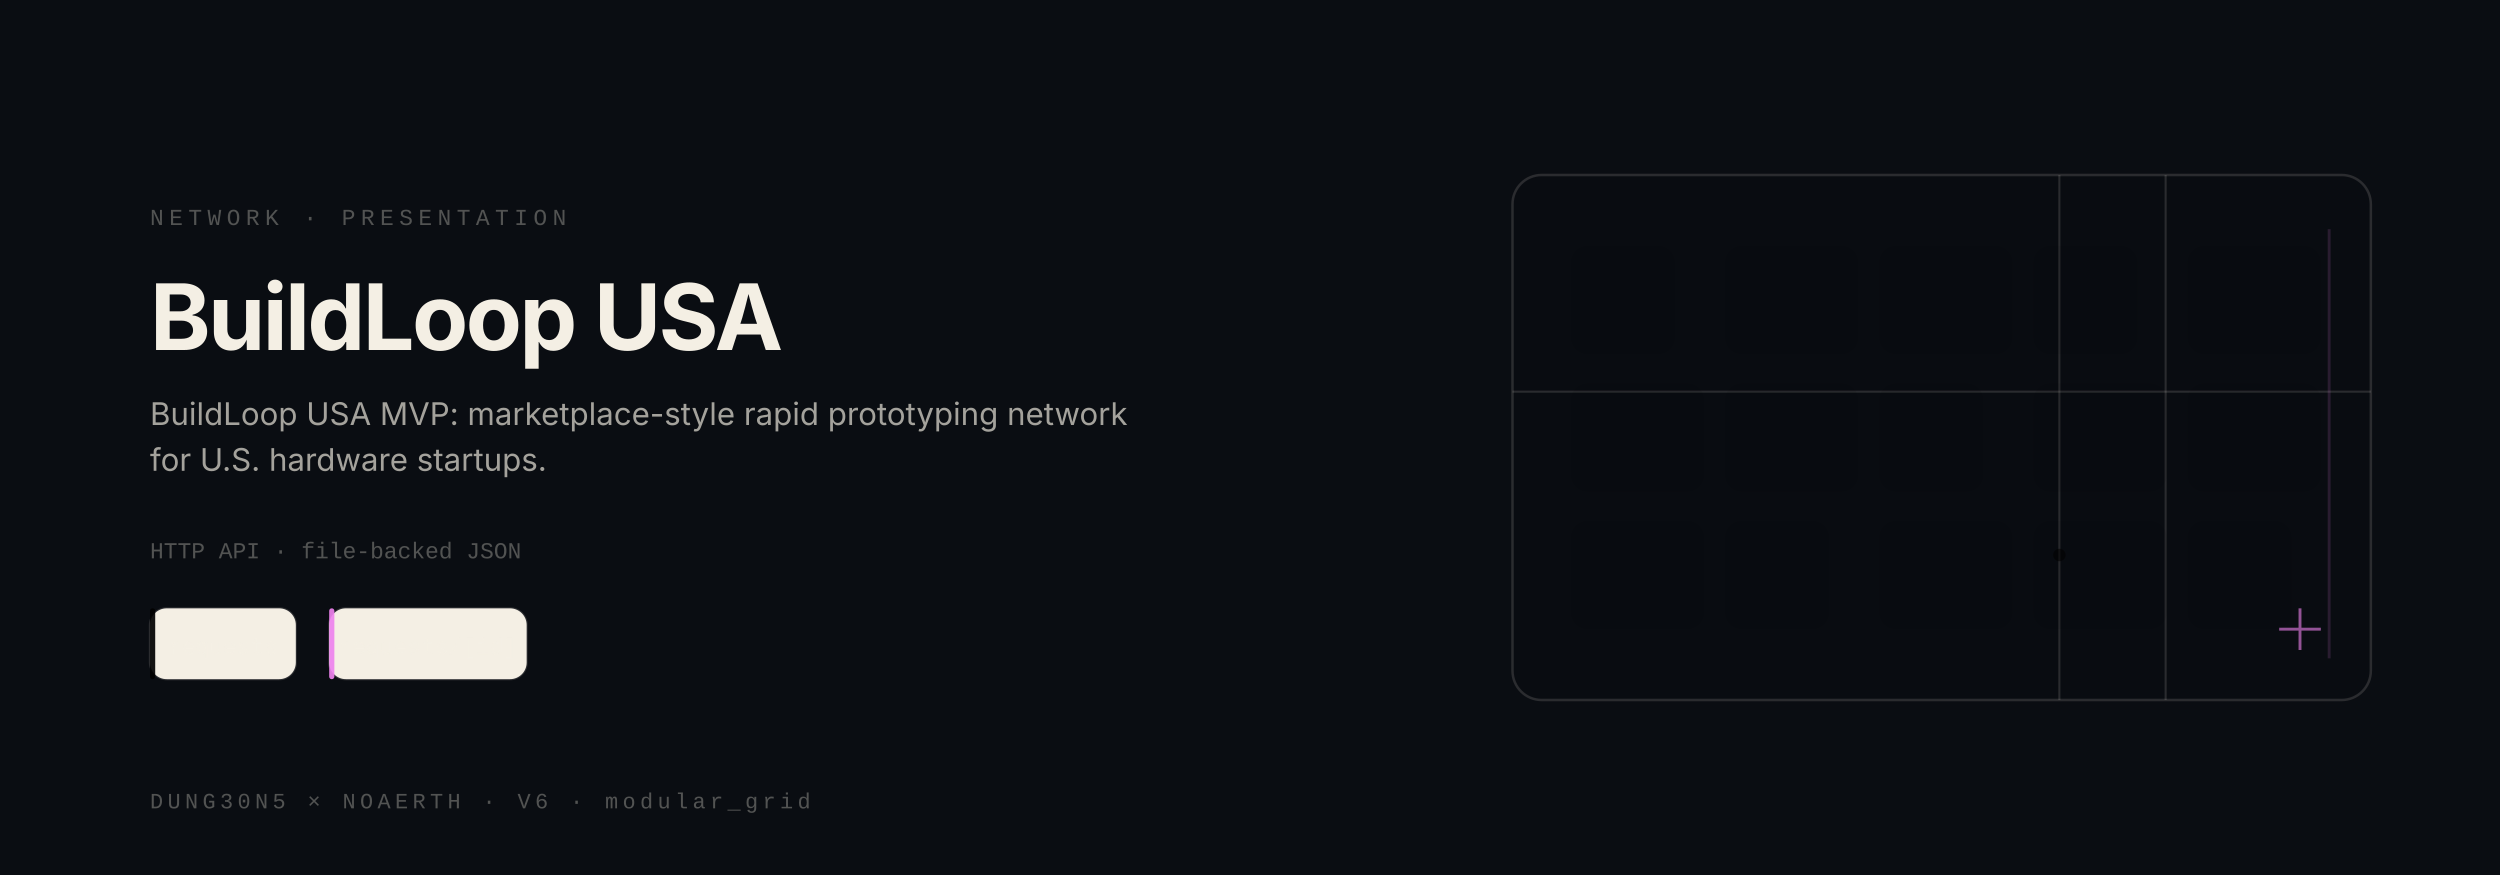
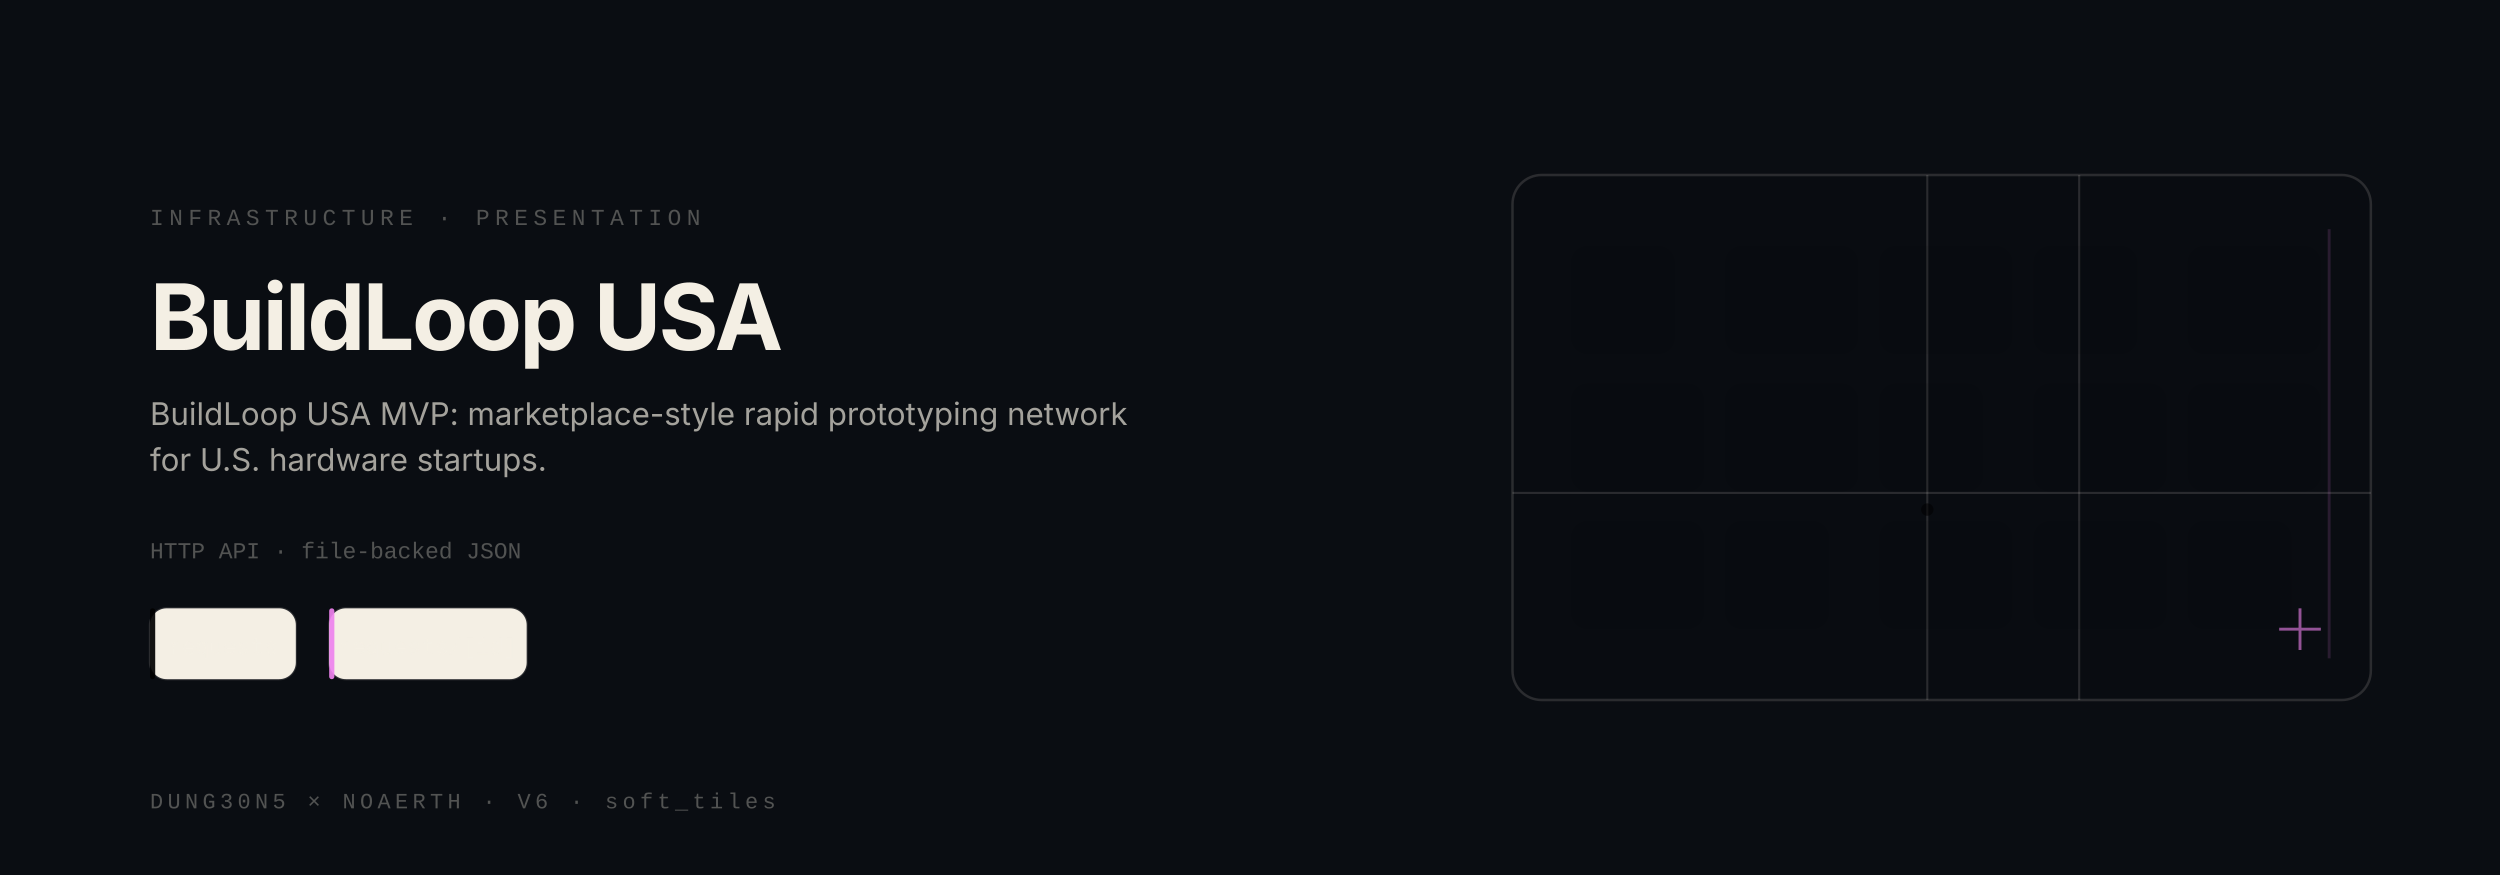
<svg xmlns="http://www.w3.org/2000/svg" viewBox="0 0 1200 420" width="1200" height="420" role="img" aria-label="BuildLoop USA: a composed grid assembles and a sweep resolves it">
  <rect width="1200" height="420" fill="#0a0d12" />
-   <text x="72" y="108" font-family="ui-monospace, SFMono-Regular, Menlo, Monaco, Consolas, 'Liberation Mono', monospace" font-size="11" letter-spacing="2.6" fill="#f4efe44f">NETWORK · PRESENTATION</text>
+   <text x="72" y="108" font-family="ui-monospace, SFMono-Regular, Menlo, Monaco, Consolas, 'Liberation Mono', monospace" font-size="11" letter-spacing="2.6" fill="#f4efe44f">INFRASTRUCTURE · PRESENTATION</text>
  <text x="72" y="168" font-family="-apple-system, BlinkMacSystemFont, 'Segoe UI', Inter, Helvetica, Arial, sans-serif" font-size="44" font-weight="660" letter-spacing="-1.2" fill="#f4efe4">BuildLoop USA</text>
  <text x="72" y="204" font-family="-apple-system, BlinkMacSystemFont, 'Segoe UI', Inter, Helvetica, Arial, sans-serif" font-size="15" fill="#f4efe4a8">BuildLoop USA MVP: marketplace-style rapid prototyping network</text>
  <text x="72" y="226" font-family="-apple-system, BlinkMacSystemFont, 'Segoe UI', Inter, Helvetica, Arial, sans-serif" font-size="15" fill="#f4efe4a8">for U.S. hardware startups.</text>
  <text x="72" y="268" font-family="ui-monospace, SFMono-Regular, Menlo, Monaco, Consolas, 'Liberation Mono', monospace" font-size="11" fill="#f4efe44f">HTTP API · file-backed JSON</text>
  <rect x="72.0" y="292.0" width="70.0" height="34.0" rx="8" fill="#f4efe4" stroke="#f4efe424" stroke-width="1.1" />
  <rect x="72.0" y="292.0" width="2.5" height="34.0" rx="1.2" fill="mint" opacity="0.92" />
  <text x="107.0" y="314" font-family="ui-monospace, SFMono-Regular, Menlo, Monaco, Consolas, 'Liberation Mono', monospace" font-size="11" fill="#f4efe4" fill-opacity="0.82" text-anchor="middle">requests</text>
  <rect x="158.0" y="292.0" width="94.8" height="34.0" rx="8" fill="#f4efe4" stroke="#f4efe424" stroke-width="1.1" />
  <rect x="158.0" y="292.0" width="2.5" height="34.0" rx="1.2" fill="violet" opacity="0.92" />
  <text x="205.4" y="314" font-family="ui-monospace, SFMono-Regular, Menlo, Monaco, Consolas, 'Liberation Mono', monospace" font-size="11" fill="#f4efe4" fill-opacity="0.82" text-anchor="middle">requests/[id]</text>
  <rect x="726.0" y="84.0" width="412.0" height="252.0" rx="14" fill="mint" fill-opacity="0.06" />
  <rect x="729.0" y="87.0" width="406.0" height="246.0" rx="12" fill="none" stroke="mint" stroke-width="1" stroke-opacity="0.18" />
  <rect x="726.0" y="84.0" width="412.0" height="252.0" rx="14" fill="none" stroke="#f4efe424" stroke-width="1.2" />
-   <line x1="988.5" y1="84.0" x2="988.5" y2="336.0" stroke="#f4efe424" stroke-width="1" />
-   <line x1="1039.5" y1="84.0" x2="1039.5" y2="336.0" stroke="#f4efe424" stroke-width="1" />
-   <line x1="726.0" y1="188.0" x2="1138.0" y2="188.0" stroke="#f4efe424" stroke-width="1" />
-   <circle cx="988.5" cy="266.4" r="3" fill="mint" opacity="0.55" />
+   <line x1="925.1" y1="84.0" x2="925.1" y2="336.0" stroke="#f4efe424" stroke-width="1" />
+   <line x1="998.0" y1="84.0" x2="998.0" y2="336.0" stroke="#f4efe424" stroke-width="1" />
+   <line x1="726.0" y1="236.6" x2="1138.0" y2="236.6" stroke="#f4efe424" stroke-width="1" />
+   <circle cx="925.1" cy="244.6" r="3" fill="mint" opacity="0.55" />
  <rect x="734.0" y="92.0" width="396.0" height="236.0" rx="12" fill="none" stroke="mint" stroke-width="1" stroke-opacity="0.22" />
  <path d="M1094.0 302.0 h20 M1104.0 292.0 v20" stroke="violet" stroke-width="1.4" opacity="0.6" />
  <rect x="754" y="118" width="50" height="52" rx="8" fill="mint" fill-opacity="0.08" stroke="mint" stroke-width="1" stroke-opacity="0.4" opacity="0.85" />
  <rect x="828" y="118" width="64" height="52" rx="8" fill="mint" fill-opacity="0.08" stroke="mint" stroke-width="1" stroke-opacity="0.4" opacity="0.85" />
  <rect x="902" y="118" width="64" height="52" rx="8" fill="mint" fill-opacity="0.08" stroke="mint" stroke-width="1" stroke-opacity="0.4" opacity="0.85" />
  <rect x="976" y="118" width="50" height="52" rx="8" fill="mint" fill-opacity="0.08" stroke="mint" stroke-width="1" stroke-opacity="0.4" opacity="0.85" />
  <rect x="1050" y="118" width="64" height="52" rx="8" fill="mint" fill-opacity="0.08" stroke="mint" stroke-width="1" stroke-opacity="0.4" opacity="0.85" />
  <rect x="754" y="184" width="64" height="52" rx="8" fill="mint" fill-opacity="0.08" stroke="mint" stroke-width="1" stroke-opacity="0.4" opacity="0.85" />
  <rect x="828" y="184" width="64" height="52" rx="8" fill="mint" fill-opacity="0.08" stroke="mint" stroke-width="1" stroke-opacity="0.4" opacity="0.85" />
  <rect x="902" y="184" width="50" height="52" rx="8" fill="mint" fill-opacity="0.08" stroke="mint" stroke-width="1" stroke-opacity="0.4" opacity="0.85" />
  <rect x="976" y="184" width="64" height="52" rx="8" fill="mint" fill-opacity="0.08" stroke="mint" stroke-width="1" stroke-opacity="0.4" opacity="0.85" />
  <rect x="1050" y="184" width="64" height="52" rx="8" fill="mint" fill-opacity="0.08" stroke="mint" stroke-width="1" stroke-opacity="0.4" opacity="0.85" />
  <rect x="754" y="250" width="64" height="52" rx="8" fill="mint" fill-opacity="0.08" stroke="mint" stroke-width="1" stroke-opacity="0.4" opacity="0.85" />
  <rect x="828" y="250" width="50" height="52" rx="8" fill="mint" fill-opacity="0.08" stroke="mint" stroke-width="1" stroke-opacity="0.4" opacity="0.85" />
  <rect x="902" y="250" width="64" height="52" rx="8" fill="mint" fill-opacity="0.08" stroke="mint" stroke-width="1" stroke-opacity="0.4" opacity="0.85" />
  <rect x="976" y="250" width="64" height="52" rx="8" fill="mint" fill-opacity="0.08" stroke="mint" stroke-width="1" stroke-opacity="0.4" opacity="0.85" />
  <rect x="1050" y="250" width="50" height="52" rx="8" fill="mint" fill-opacity="0.08" stroke="mint" stroke-width="1" stroke-opacity="0.4" opacity="0.85" />
  <line x1="1118" y1="110" x2="1118" y2="316" stroke="violet" stroke-width="1.4" opacity="0.14" />
-   <text x="72" y="388" font-family="ui-monospace, SFMono-Regular, Menlo, Monaco, Consolas, 'Liberation Mono', monospace" font-size="10.5" letter-spacing="2.1" fill="#f4efe44f">DUNG30N5 × NOAERTH · V6 · modular_grid</text>
+   <text x="72" y="388" font-family="ui-monospace, SFMono-Regular, Menlo, Monaco, Consolas, 'Liberation Mono', monospace" font-size="10.5" letter-spacing="2.1" fill="#f4efe44f">DUNG30N5 × NOAERTH · V6 · soft_tiles</text>
</svg>
